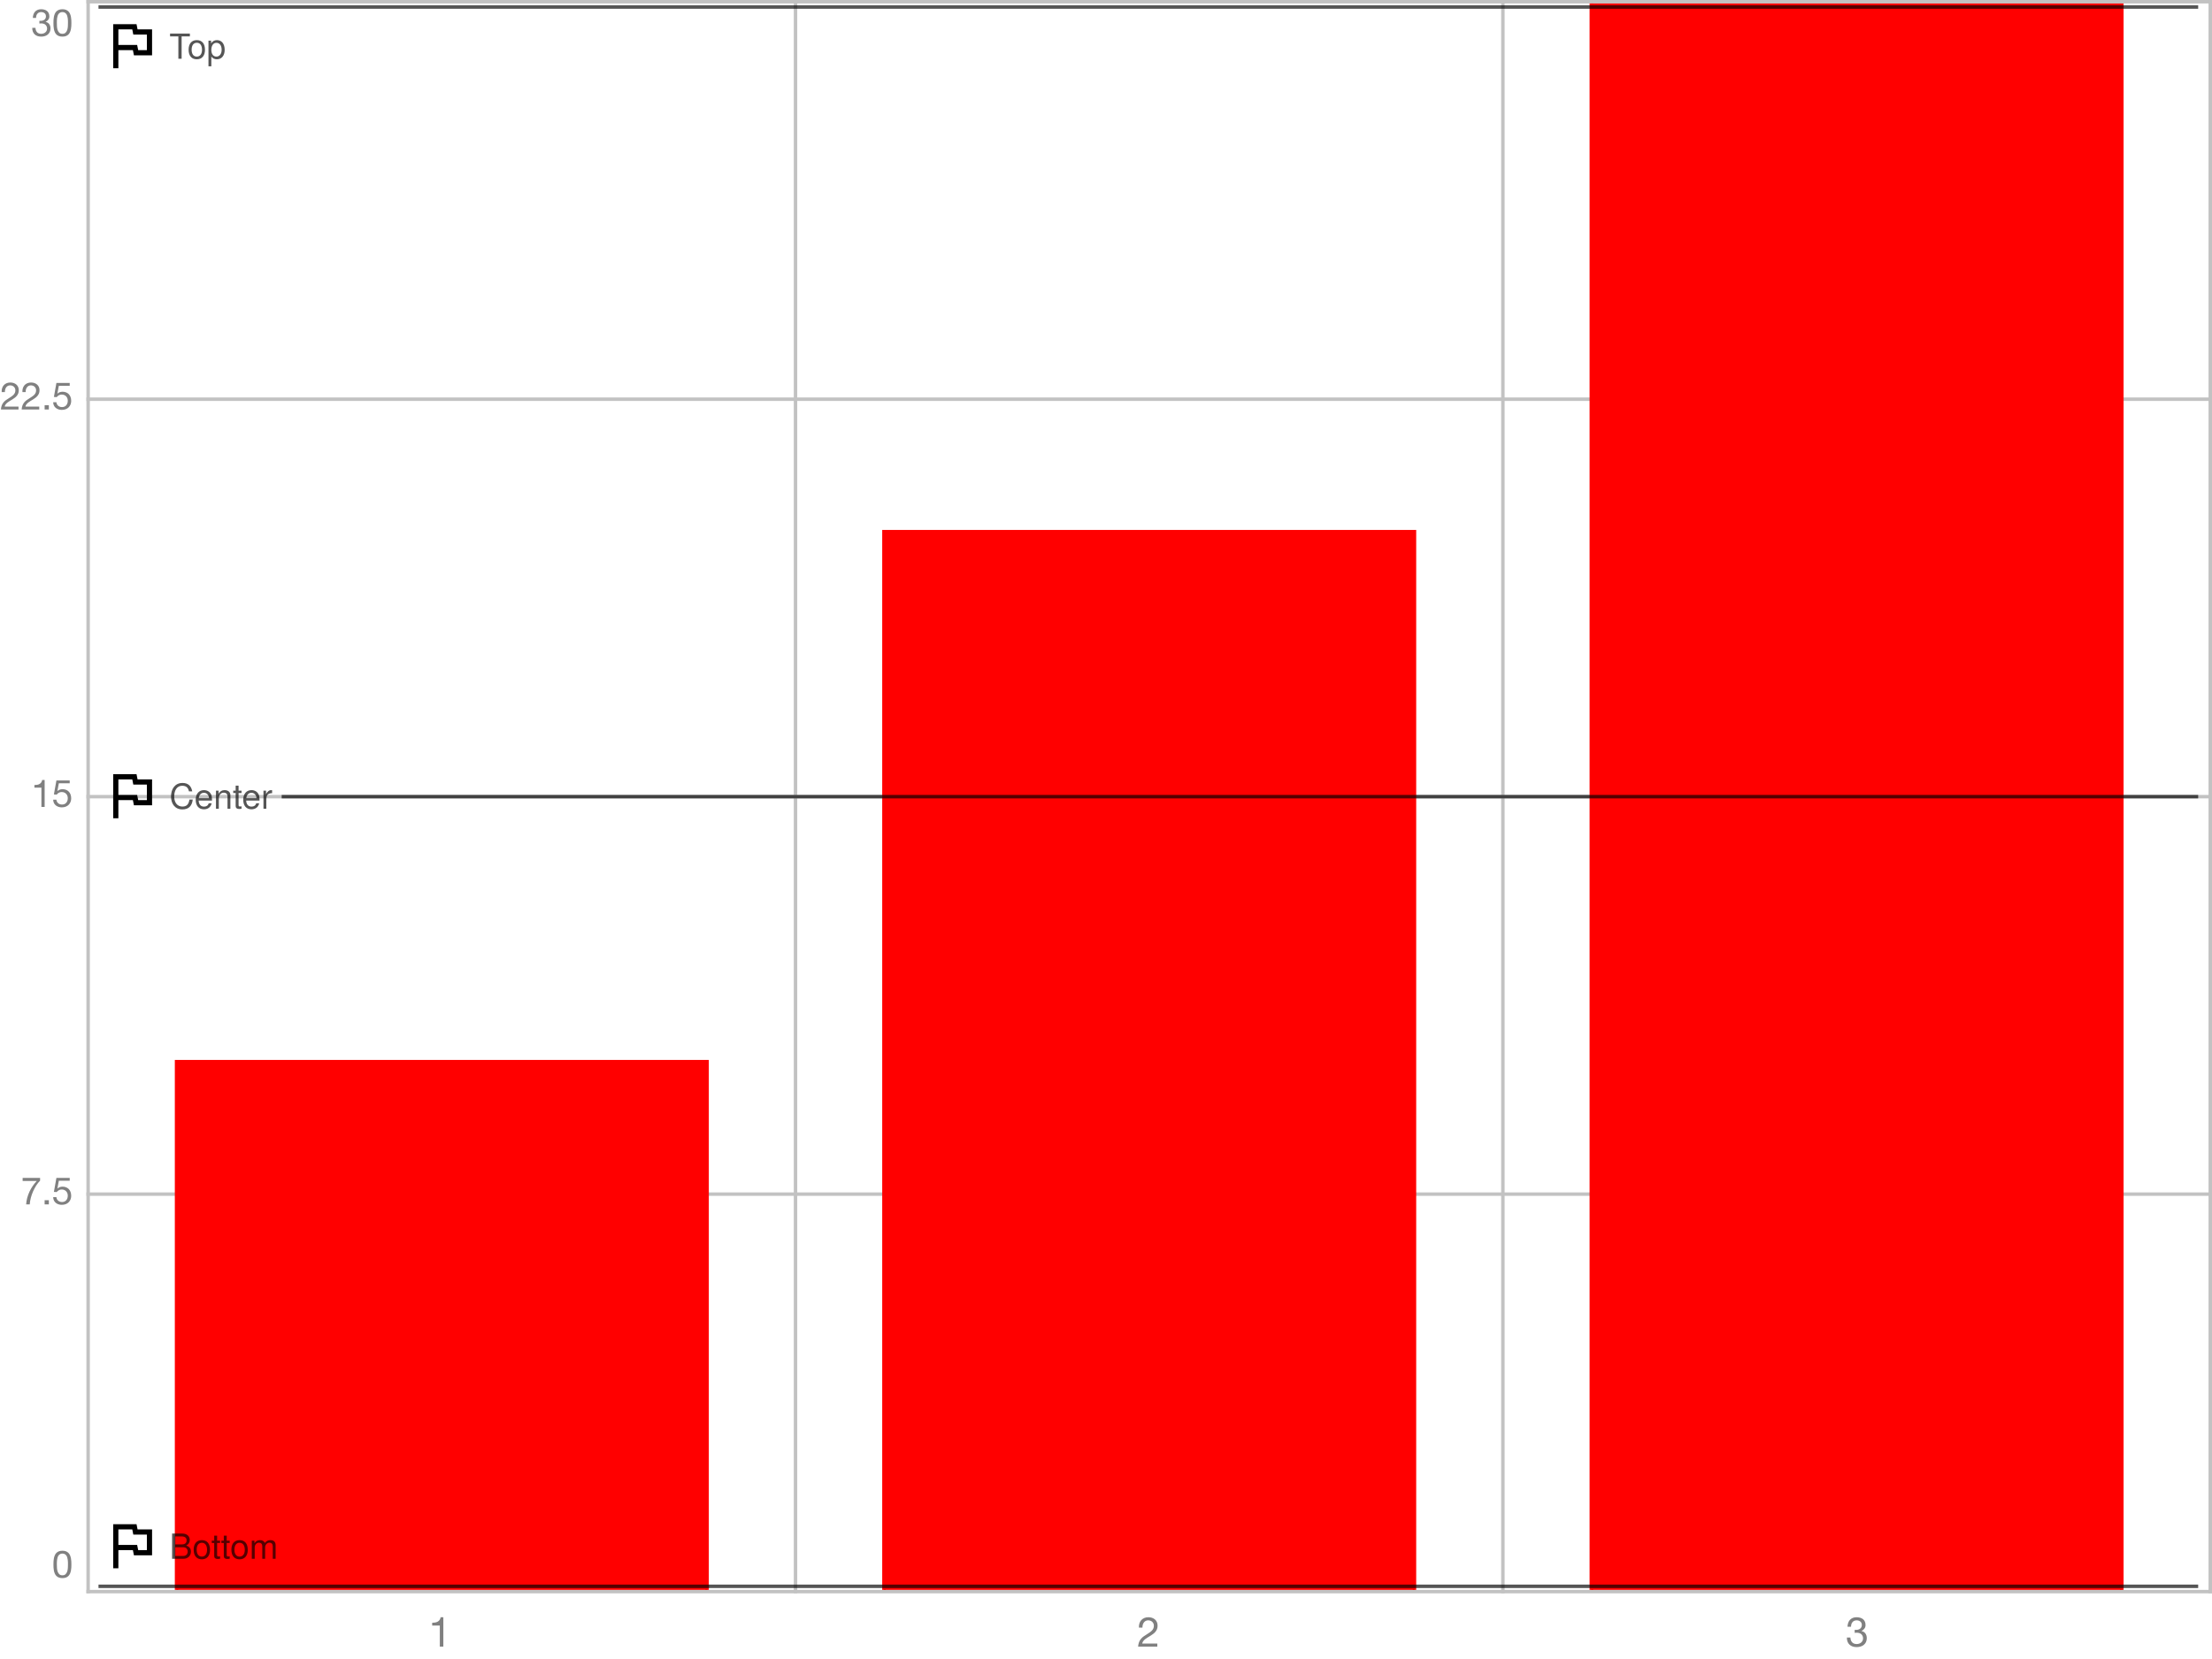
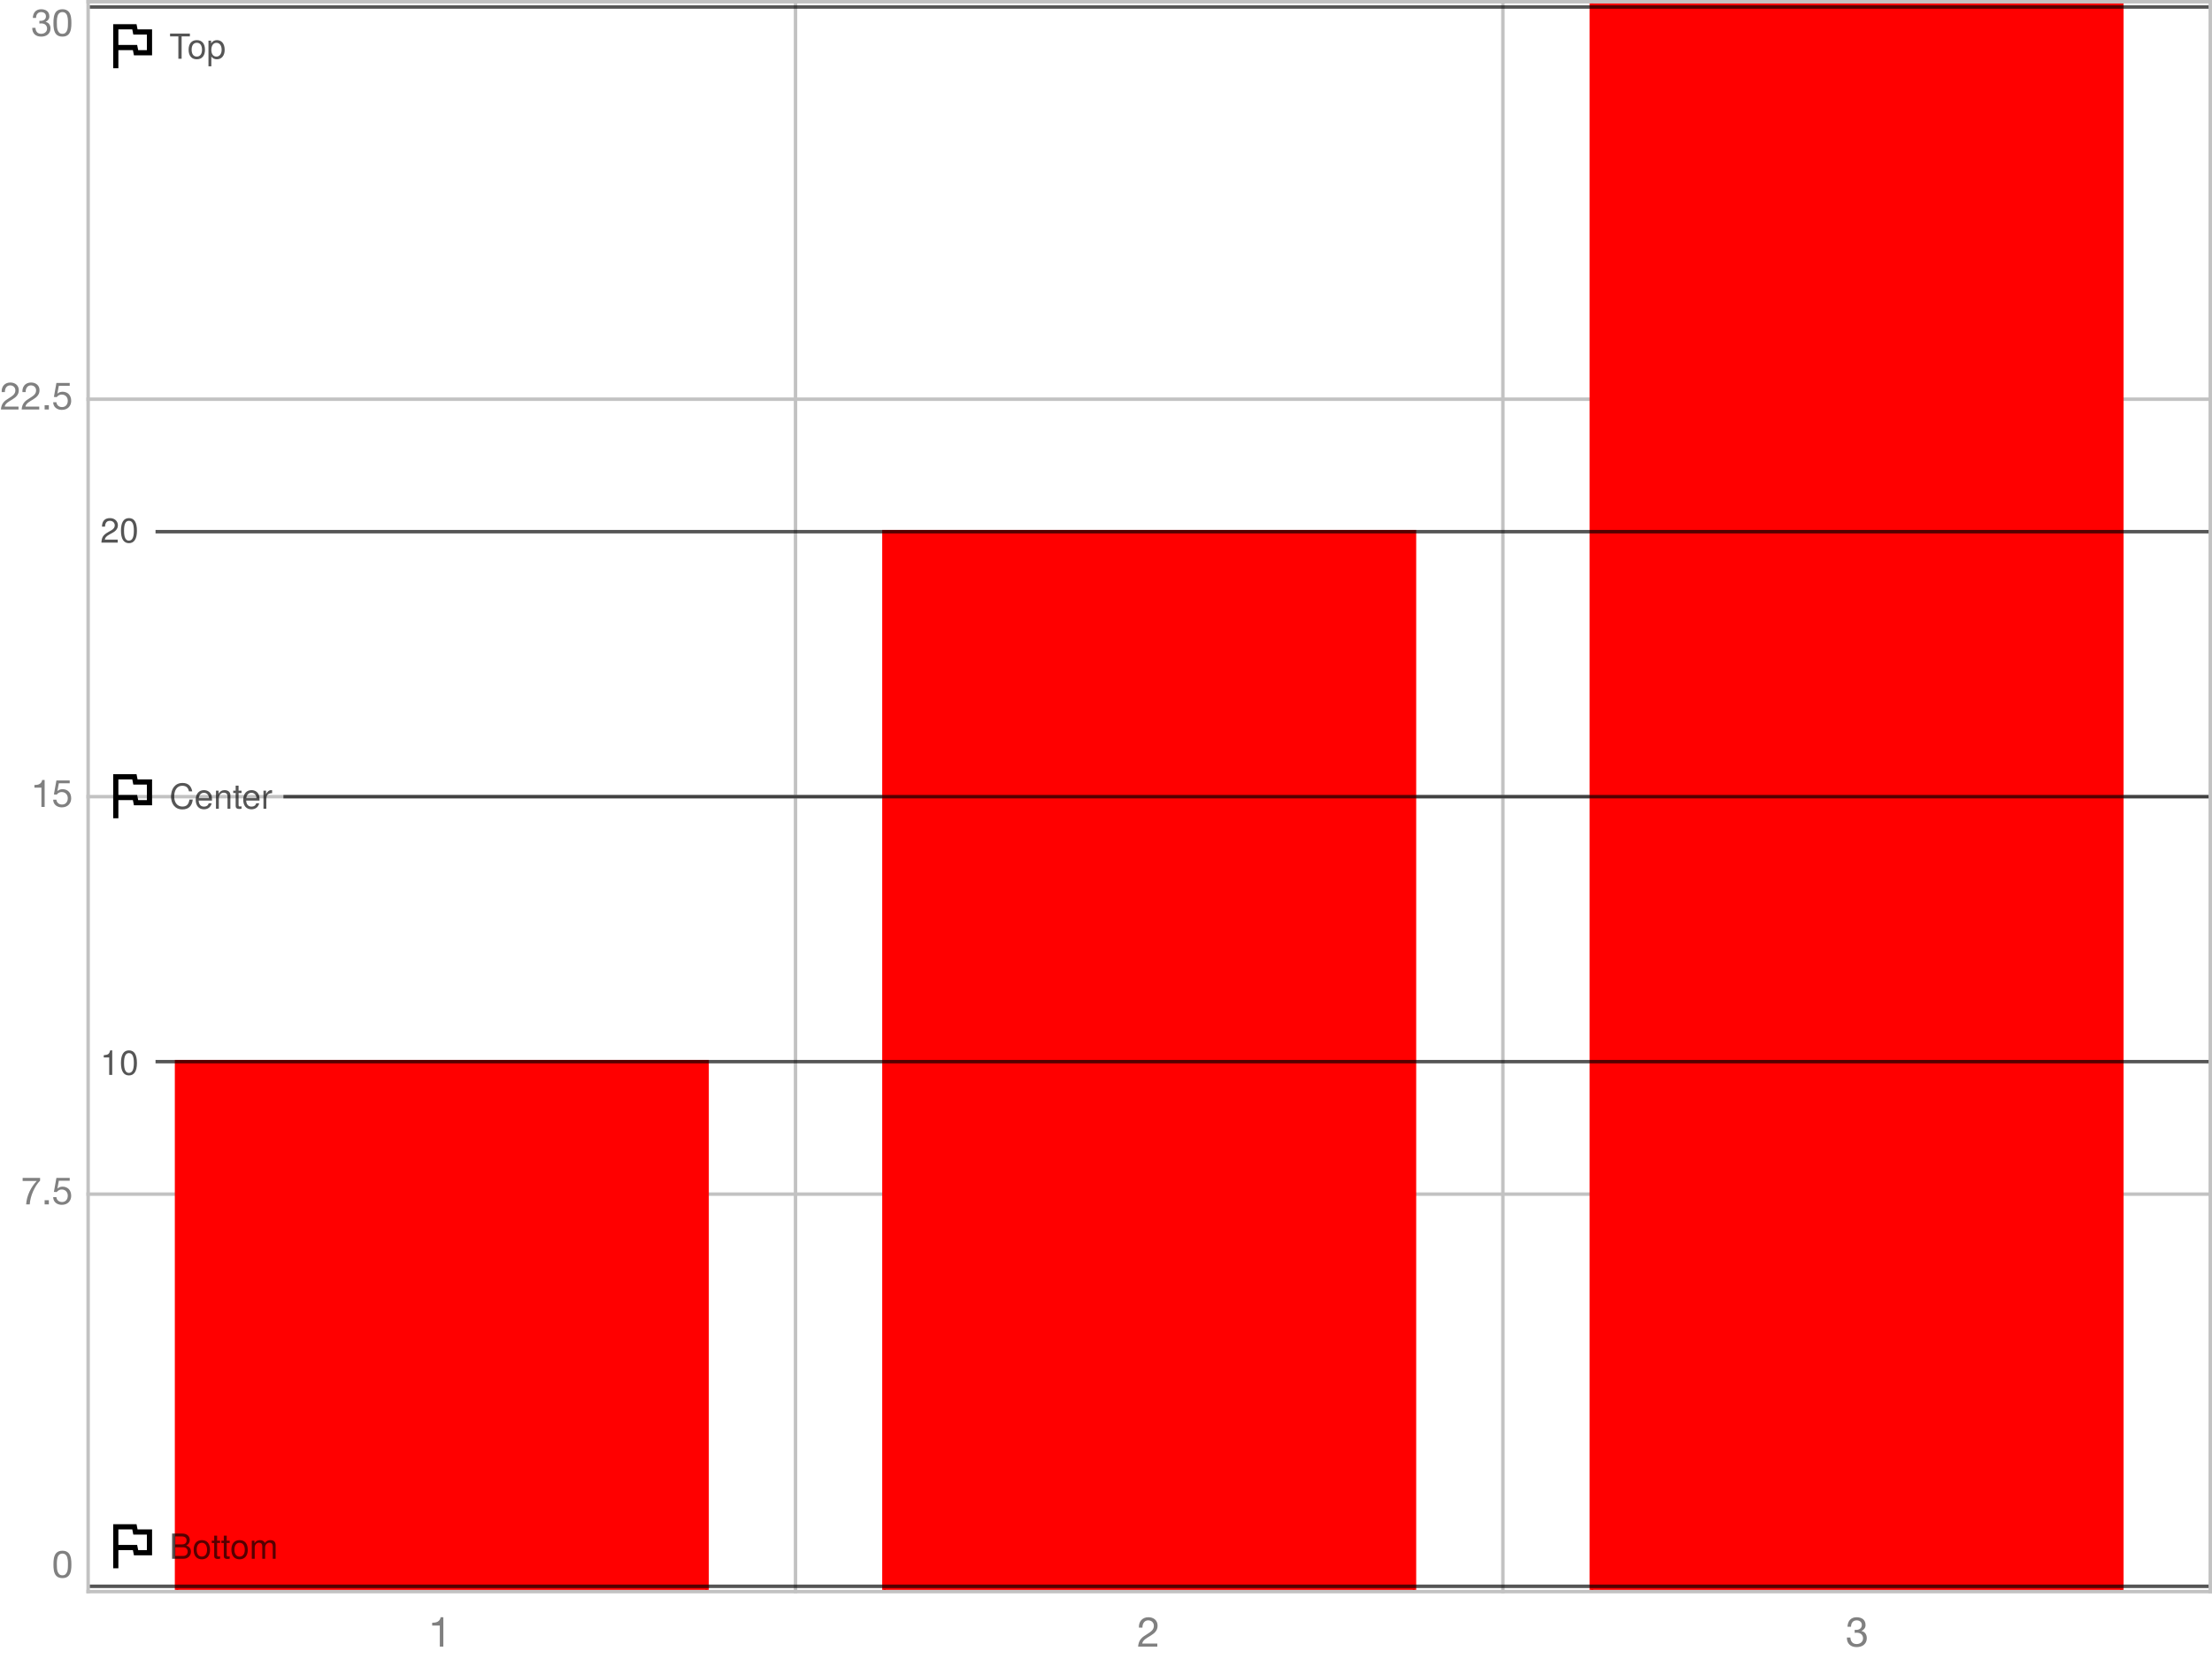
<svg xmlns="http://www.w3.org/2000/svg" color-interpolation="auto" color-rendering="auto" fill="black" fill-opacity="1" font-family="'Dialog'" font-size="12px" font-style="normal" font-weight="normal" height="480" image-rendering="auto" shape-rendering="auto" stroke="black" stroke-dasharray="none" stroke-dashoffset="0" stroke-linecap="square" stroke-linejoin="miter" stroke-miterlimit="10" stroke-opacity="1" stroke-width="1" text-rendering="auto" width="640">
  <defs id="genericDefs" />
  <g>
    <defs id="defs1">
      <clipPath clipPathUnits="userSpaceOnUse" id="clipPath1">
        <path d="M0 0 L7 0 L7 15 L0 15 L0 0 Z" />
      </clipPath>
      <clipPath clipPathUnits="userSpaceOnUse" id="clipPath2">
        <path d="M0 0 L21 0 L21 14 L0 14 L0 0 Z" />
      </clipPath>
      <clipPath clipPathUnits="userSpaceOnUse" id="clipPath3">
        <path d="M26 1 L639 1 L639 460 L26 460 L26 1 Z" />
      </clipPath>
      <clipPath clipPathUnits="userSpaceOnUse" id="clipPath4">
        <path d="M-3 -437 L610 -437 L610 22 L-3 22 L-3 -437 Z" />
      </clipPath>
      <clipPath clipPathUnits="userSpaceOnUse" id="clipPath5">
        <path d="M0 0 L0 24 L24 24 L24 0 Z" />
      </clipPath>
      <clipPath clipPathUnits="userSpaceOnUse" id="clipPath6">
+         <path d="M-3 -300 L610 -300 L610 159 L-3 159 L-3 -300 Z" />
+       </clipPath>
+       <clipPath clipPathUnits="userSpaceOnUse" id="clipPath7">
        <path d="M-3 -220 L610 -220 L610 239 L-3 239 L-3 -220 Z" />
      </clipPath>
-       <clipPath clipPathUnits="userSpaceOnUse" id="clipPath7">
+       <clipPath clipPathUnits="userSpaceOnUse" id="clipPath8">
        <path d="M0 -0 L0 24 L24 24 L24 -0 Z" />
      </clipPath>
-       <clipPath clipPathUnits="userSpaceOnUse" id="clipPath8">
+       <clipPath clipPathUnits="userSpaceOnUse" id="clipPath9">
+         <path d="M-3 -146 L610 -146 L610 313 L-3 313 L-3 -146 Z" />
+       </clipPath>
+       <clipPath clipPathUnits="userSpaceOnUse" id="clipPath10">
        <path d="M-3 -3 L610 -3 L610 456 L-3 456 L-3 -3 Z" />
      </clipPath>
    </defs>
    <g color-interpolation="linearRGB" color-rendering="optimizeQuality" fill="rgb(194,194,194)" image-rendering="optimizeQuality" stroke="rgb(194,194,194)">
      <line fill="none" x1="25.5" x2="639.5" y1="0.5" y2="0.5" />
      <line fill="none" x1="25.5" x2="639.5" y1="115.5" y2="115.5" />
      <line fill="none" x1="25.5" x2="639.5" y1="230.5" y2="230.5" />
      <line fill="none" x1="25.5" x2="639.5" y1="345.5" y2="345.5" />
      <line fill="none" x1="25.5" x2="639.5" y1="460.5" y2="460.5" />
      <line fill="none" x1="25.5" x2="25.5" y1="0.5" y2="460.5" />
      <line fill="none" x1="230.167" x2="230.167" y1="0.5" y2="460.5" />
      <line fill="none" x1="434.833" x2="434.833" y1="0.5" y2="460.5" />
      <line fill="none" x1="639.5" x2="639.5" y1="0.5" y2="460.5" />
    </g>
    <g color-interpolation="linearRGB" color-rendering="optimizeQuality" fill="gray" font-family="'Helvetica Neue'" image-rendering="optimizeQuality" stroke="gray" transform="translate(124,465)">
      <path clip-path="url(#clipPath1)" d="M4.272 11.424 L4.272 2.916 L3.492 2.916 Q3.408 3.396 3.18 3.708 Q2.952 4.02 2.622 4.2 Q2.292 4.38 1.884 4.446 Q1.476 4.512 1.044 4.512 L1.044 5.328 L3.252 5.328 L3.252 11.424 Z" stroke="none" />
    </g>
    <g color-interpolation="linearRGB" color-rendering="optimizeQuality" fill="gray" font-family="'Helvetica Neue'" image-rendering="optimizeQuality" stroke="gray" transform="translate(329,465)">
      <path clip-path="url(#clipPath1)" d="M0.528 5.928 L1.548 5.928 Q1.536 5.544 1.626 5.166 Q1.716 4.788 1.92 4.488 Q2.124 4.188 2.442 4.002 Q2.76 3.816 3.204 3.816 Q3.54 3.816 3.84 3.924 Q4.14 4.032 4.362 4.236 Q4.584 4.44 4.716 4.722 Q4.848 5.004 4.848 5.352 Q4.848 5.796 4.71 6.132 Q4.572 6.468 4.302 6.756 Q4.032 7.044 3.624 7.326 Q3.216 7.608 2.676 7.944 Q2.232 8.208 1.824 8.508 Q1.416 8.808 1.092 9.204 Q0.768 9.6 0.558 10.134 Q0.348 10.668 0.288 11.424 L5.844 11.424 L5.844 10.524 L1.476 10.524 Q1.548 10.128 1.782 9.822 Q2.016 9.516 2.346 9.252 Q2.676 8.988 3.072 8.754 Q3.468 8.52 3.864 8.28 Q4.26 8.028 4.632 7.752 Q5.004 7.476 5.292 7.134 Q5.58 6.792 5.754 6.36 Q5.928 5.928 5.928 5.364 Q5.928 4.764 5.718 4.308 Q5.508 3.852 5.148 3.546 Q4.788 3.24 4.302 3.078 Q3.816 2.916 3.264 2.916 Q2.592 2.916 2.064 3.144 Q1.536 3.372 1.182 3.774 Q0.828 4.176 0.66 4.728 Q0.492 5.28 0.528 5.928 Z" stroke="none" />
    </g>
    <g color-interpolation="linearRGB" color-rendering="optimizeQuality" fill="gray" font-family="'Helvetica Neue'" image-rendering="optimizeQuality" stroke="gray" transform="translate(534,465)">
      <path clip-path="url(#clipPath1)" d="M2.616 6.564 L2.616 7.428 Q2.904 7.392 3.228 7.392 Q3.612 7.392 3.942 7.494 Q4.272 7.596 4.512 7.806 Q4.752 8.016 4.896 8.322 Q5.04 8.628 5.04 9.024 Q5.04 9.408 4.89 9.714 Q4.74 10.02 4.488 10.23 Q4.236 10.44 3.9 10.554 Q3.564 10.668 3.192 10.668 Q2.316 10.668 1.86 10.146 Q1.404 9.624 1.38 8.796 L0.36 8.796 Q0.348 9.456 0.546 9.972 Q0.744 10.488 1.116 10.842 Q1.488 11.196 2.016 11.376 Q2.544 11.556 3.192 11.556 Q3.792 11.556 4.326 11.394 Q4.86 11.232 5.256 10.908 Q5.652 10.584 5.886 10.098 Q6.12 9.612 6.12 8.976 Q6.12 8.208 5.742 7.644 Q5.364 7.08 4.584 6.912 L4.584 6.888 Q5.088 6.66 5.424 6.216 Q5.76 5.772 5.76 5.196 Q5.76 4.608 5.562 4.176 Q5.364 3.744 5.016 3.468 Q4.668 3.192 4.194 3.054 Q3.72 2.916 3.168 2.916 Q2.532 2.916 2.046 3.12 Q1.56 3.324 1.236 3.684 Q0.912 4.044 0.738 4.548 Q0.564 5.052 0.54 5.664 L1.56 5.664 Q1.56 5.292 1.656 4.956 Q1.752 4.62 1.95 4.368 Q2.148 4.116 2.454 3.966 Q2.76 3.816 3.168 3.816 Q3.816 3.816 4.248 4.158 Q4.68 4.5 4.68 5.184 Q4.68 5.52 4.548 5.784 Q4.416 6.048 4.194 6.222 Q3.972 6.396 3.678 6.486 Q3.384 6.576 3.06 6.576 L2.844 6.576 Q2.784 6.576 2.724 6.576 Q2.676 6.576 2.616 6.564 Z" stroke="none" />
    </g>
    <g color-interpolation="linearRGB" color-rendering="optimizeQuality" fill="gray" font-family="'Helvetica Neue'" font-size="11px" image-rendering="optimizeQuality" stroke="gray" transform="translate(0,446)">
      <path clip-path="url(#clipPath2)" d="M16.452 6.633 Q16.452 6.347 16.457 6 Q16.463 5.654 16.512 5.308 Q16.562 4.961 16.655 4.631 Q16.749 4.301 16.93 4.053 Q17.112 3.806 17.387 3.652 Q17.662 3.498 18.058 3.498 Q18.454 3.498 18.729 3.652 Q19.004 3.806 19.186 4.053 Q19.367 4.301 19.46 4.631 Q19.554 4.961 19.604 5.308 Q19.653 5.654 19.659 6 Q19.664 6.347 19.664 6.633 Q19.664 7.073 19.637 7.617 Q19.609 8.162 19.46 8.64 Q19.312 9.119 18.982 9.449 Q18.652 9.779 18.058 9.779 Q17.464 9.779 17.134 9.449 Q16.804 9.119 16.655 8.64 Q16.507 8.162 16.48 7.617 Q16.452 7.073 16.452 6.633 ZM15.462 6.644 Q15.462 7.073 15.484 7.535 Q15.506 7.997 15.594 8.437 Q15.682 8.877 15.847 9.268 Q16.012 9.658 16.298 9.955 Q16.584 10.252 17.018 10.422 Q17.453 10.593 18.058 10.593 Q18.674 10.593 19.103 10.422 Q19.532 10.252 19.818 9.955 Q20.104 9.658 20.269 9.268 Q20.434 8.877 20.522 8.437 Q20.61 7.997 20.632 7.535 Q20.654 7.073 20.654 6.644 Q20.654 6.215 20.632 5.753 Q20.61 5.291 20.522 4.851 Q20.434 4.411 20.269 4.015 Q20.104 3.619 19.818 3.322 Q19.532 3.025 19.098 2.849 Q18.663 2.673 18.058 2.673 Q17.453 2.673 17.018 2.849 Q16.584 3.025 16.298 3.322 Q16.012 3.619 15.847 4.015 Q15.682 4.411 15.594 4.851 Q15.506 5.291 15.484 5.753 Q15.462 6.215 15.462 6.644 Z" stroke="none" />
    </g>
    <g color-interpolation="linearRGB" color-rendering="optimizeQuality" fill="gray" font-family="'Helvetica Neue'" font-size="11px" image-rendering="optimizeQuality" stroke="gray" transform="translate(0,338)">
      <path clip-path="url(#clipPath2)" d="M11.599 3.608 L11.599 2.805 L6.55 2.805 L6.55 3.685 L10.642 3.685 Q10.026 4.334 9.492 5.104 Q8.959 5.874 8.552 6.737 Q8.145 7.601 7.886 8.541 Q7.628 9.482 7.562 10.472 L8.607 10.472 Q8.662 9.559 8.915 8.591 Q9.168 7.623 9.569 6.71 Q9.971 5.797 10.488 4.994 Q11.005 4.191 11.599 3.608 ZM12.913 9.251 L12.913 10.472 L14.134 10.472 L14.134 9.251 ZM20.17 3.63 L20.17 2.805 L16.32 2.805 L15.594 6.853 L16.397 6.897 Q16.672 6.567 17.029 6.364 Q17.387 6.16 17.849 6.16 Q18.245 6.16 18.57 6.292 Q18.894 6.424 19.125 6.66 Q19.356 6.897 19.483 7.221 Q19.609 7.546 19.609 7.931 Q19.609 8.393 19.477 8.739 Q19.345 9.086 19.119 9.317 Q18.894 9.548 18.591 9.664 Q18.289 9.779 17.959 9.779 Q17.607 9.779 17.316 9.675 Q17.024 9.57 16.809 9.377 Q16.595 9.185 16.468 8.927 Q16.342 8.668 16.32 8.371 L15.385 8.371 Q15.396 8.899 15.594 9.317 Q15.792 9.735 16.133 10.015 Q16.474 10.296 16.919 10.444 Q17.365 10.593 17.871 10.593 Q18.553 10.593 19.064 10.379 Q19.576 10.164 19.917 9.801 Q20.258 9.438 20.428 8.97 Q20.599 8.503 20.599 8.008 Q20.599 7.337 20.401 6.837 Q20.203 6.336 19.862 6 Q19.521 5.665 19.059 5.5 Q18.597 5.335 18.08 5.335 Q17.684 5.335 17.282 5.473 Q16.881 5.61 16.628 5.896 L16.606 5.874 L17.024 3.63 Z" stroke="none" />
    </g>
    <g color-interpolation="linearRGB" color-rendering="optimizeQuality" fill="gray" font-family="'Helvetica Neue'" font-size="11px" image-rendering="optimizeQuality" stroke="gray" transform="translate(0,223)">
      <path clip-path="url(#clipPath2)" d="M12.916 10.472 L12.916 2.673 L12.201 2.673 Q12.124 3.113 11.915 3.399 Q11.706 3.685 11.403 3.85 Q11.101 4.015 10.727 4.075 Q10.353 4.136 9.957 4.136 L9.957 4.884 L11.981 4.884 L11.981 10.472 ZM20.17 3.63 L20.17 2.805 L16.32 2.805 L15.594 6.853 L16.397 6.897 Q16.672 6.567 17.029 6.364 Q17.387 6.16 17.849 6.16 Q18.245 6.16 18.57 6.292 Q18.894 6.424 19.125 6.66 Q19.356 6.897 19.483 7.221 Q19.609 7.546 19.609 7.931 Q19.609 8.393 19.477 8.739 Q19.345 9.086 19.119 9.317 Q18.894 9.548 18.591 9.664 Q18.289 9.779 17.959 9.779 Q17.607 9.779 17.316 9.675 Q17.024 9.57 16.809 9.377 Q16.595 9.185 16.468 8.927 Q16.342 8.668 16.32 8.371 L15.385 8.371 Q15.396 8.899 15.594 9.317 Q15.792 9.735 16.133 10.015 Q16.474 10.296 16.919 10.444 Q17.365 10.593 17.871 10.593 Q18.553 10.593 19.064 10.379 Q19.576 10.164 19.917 9.801 Q20.258 9.438 20.428 8.97 Q20.599 8.503 20.599 8.008 Q20.599 7.337 20.401 6.837 Q20.203 6.336 19.862 6 Q19.521 5.665 19.059 5.5 Q18.597 5.335 18.08 5.335 Q17.684 5.335 17.282 5.473 Q16.881 5.61 16.628 5.896 L16.606 5.874 L17.024 3.63 Z" stroke="none" />
    </g>
    <g color-interpolation="linearRGB" color-rendering="optimizeQuality" fill="gray" font-family="'Helvetica Neue'" font-size="11px" image-rendering="optimizeQuality" stroke="gray" transform="translate(0,108)">
      <path clip-path="url(#clipPath2)" d="M0.484 5.434 L1.419 5.434 Q1.408 5.082 1.49 4.736 Q1.573 4.389 1.76 4.114 Q1.947 3.839 2.239 3.668 Q2.53 3.498 2.937 3.498 Q3.245 3.498 3.52 3.597 Q3.795 3.696 3.998 3.883 Q4.202 4.07 4.323 4.329 Q4.444 4.587 4.444 4.906 Q4.444 5.313 4.317 5.621 Q4.191 5.929 3.943 6.193 Q3.696 6.457 3.322 6.715 Q2.948 6.974 2.453 7.282 Q2.046 7.524 1.672 7.799 Q1.298 8.074 1.001 8.437 Q0.704 8.8 0.511 9.29 Q0.319 9.779 0.264 10.472 L5.357 10.472 L5.357 9.647 L1.353 9.647 Q1.419 9.284 1.633 9.004 Q1.848 8.723 2.151 8.481 Q2.453 8.239 2.816 8.024 Q3.179 7.81 3.542 7.59 Q3.905 7.359 4.246 7.106 Q4.587 6.853 4.851 6.54 Q5.115 6.226 5.274 5.83 Q5.434 5.434 5.434 4.917 Q5.434 4.367 5.242 3.949 Q5.049 3.531 4.719 3.251 Q4.389 2.97 3.943 2.821 Q3.498 2.673 2.992 2.673 Q2.376 2.673 1.892 2.882 Q1.408 3.091 1.083 3.459 Q0.759 3.828 0.605 4.334 Q0.451 4.84 0.484 5.434 ZM6.484 5.434 L7.419 5.434 Q7.408 5.082 7.49 4.736 Q7.573 4.389 7.76 4.114 Q7.947 3.839 8.239 3.668 Q8.53 3.498 8.937 3.498 Q9.245 3.498 9.52 3.597 Q9.795 3.696 9.998 3.883 Q10.202 4.07 10.323 4.329 Q10.444 4.587 10.444 4.906 Q10.444 5.313 10.318 5.621 Q10.191 5.929 9.944 6.193 Q9.696 6.457 9.322 6.715 Q8.948 6.974 8.453 7.282 Q8.046 7.524 7.672 7.799 Q7.298 8.074 7.001 8.437 Q6.704 8.8 6.511 9.29 Q6.319 9.779 6.264 10.472 L11.357 10.472 L11.357 9.647 L7.353 9.647 Q7.419 9.284 7.633 9.004 Q7.848 8.723 8.15 8.481 Q8.453 8.239 8.816 8.024 Q9.179 7.81 9.542 7.59 Q9.905 7.359 10.246 7.106 Q10.587 6.853 10.851 6.54 Q11.115 6.226 11.274 5.83 Q11.434 5.434 11.434 4.917 Q11.434 4.367 11.242 3.949 Q11.049 3.531 10.719 3.251 Q10.389 2.97 9.944 2.821 Q9.498 2.673 8.992 2.673 Q8.376 2.673 7.892 2.882 Q7.408 3.091 7.083 3.459 Q6.759 3.828 6.605 4.334 Q6.451 4.84 6.484 5.434 ZM12.913 9.251 L12.913 10.472 L14.134 10.472 L14.134 9.251 ZM20.17 3.63 L20.17 2.805 L16.32 2.805 L15.594 6.853 L16.397 6.897 Q16.672 6.567 17.029 6.364 Q17.387 6.16 17.849 6.16 Q18.245 6.16 18.57 6.292 Q18.894 6.424 19.125 6.66 Q19.356 6.897 19.483 7.221 Q19.609 7.546 19.609 7.931 Q19.609 8.393 19.477 8.739 Q19.345 9.086 19.119 9.317 Q18.894 9.548 18.591 9.664 Q18.289 9.779 17.959 9.779 Q17.607 9.779 17.316 9.675 Q17.024 9.57 16.809 9.377 Q16.595 9.185 16.468 8.927 Q16.342 8.668 16.32 8.371 L15.385 8.371 Q15.396 8.899 15.594 9.317 Q15.792 9.735 16.133 10.015 Q16.474 10.296 16.919 10.444 Q17.365 10.593 17.871 10.593 Q18.553 10.593 19.064 10.379 Q19.576 10.164 19.917 9.801 Q20.258 9.438 20.428 8.97 Q20.599 8.503 20.599 8.008 Q20.599 7.337 20.401 6.837 Q20.203 6.336 19.862 6 Q19.521 5.665 19.059 5.5 Q18.597 5.335 18.08 5.335 Q17.684 5.335 17.282 5.473 Q16.881 5.61 16.628 5.896 L16.606 5.874 L17.024 3.63 Z" stroke="none" />
    </g>
    <g color-interpolation="linearRGB" color-rendering="optimizeQuality" fill="gray" font-family="'Helvetica Neue'" font-size="11px" image-rendering="optimizeQuality" stroke="gray">
      <path clip-path="url(#clipPath2)" d="M11.398 6.017 L11.398 6.809 Q11.662 6.776 11.959 6.776 Q12.311 6.776 12.614 6.87 Q12.916 6.963 13.136 7.155 Q13.356 7.348 13.488 7.628 Q13.62 7.909 13.62 8.272 Q13.62 8.624 13.482 8.905 Q13.345 9.185 13.114 9.377 Q12.883 9.57 12.575 9.675 Q12.267 9.779 11.926 9.779 Q11.123 9.779 10.705 9.3 Q10.287 8.822 10.265 8.063 L9.33 8.063 Q9.319 8.668 9.501 9.141 Q9.682 9.614 10.023 9.938 Q10.364 10.263 10.848 10.428 Q11.332 10.593 11.926 10.593 Q12.476 10.593 12.966 10.444 Q13.455 10.296 13.818 9.999 Q14.181 9.702 14.396 9.257 Q14.61 8.811 14.61 8.228 Q14.61 7.524 14.264 7.007 Q13.917 6.49 13.202 6.336 L13.202 6.314 Q13.664 6.105 13.972 5.698 Q14.28 5.291 14.28 4.763 Q14.28 4.224 14.098 3.828 Q13.917 3.432 13.598 3.179 Q13.279 2.926 12.845 2.8 Q12.41 2.673 11.904 2.673 Q11.321 2.673 10.876 2.86 Q10.43 3.047 10.133 3.377 Q9.836 3.707 9.677 4.169 Q9.517 4.631 9.495 5.192 L10.43 5.192 Q10.43 4.851 10.518 4.543 Q10.606 4.235 10.787 4.004 Q10.969 3.773 11.249 3.635 Q11.53 3.498 11.904 3.498 Q12.498 3.498 12.894 3.812 Q13.29 4.125 13.29 4.752 Q13.29 5.06 13.169 5.302 Q13.048 5.544 12.845 5.704 Q12.641 5.863 12.371 5.946 Q12.102 6.028 11.805 6.028 L11.607 6.028 Q11.552 6.028 11.497 6.028 Q11.453 6.028 11.398 6.017 ZM16.452 6.633 Q16.452 6.347 16.457 6 Q16.463 5.654 16.512 5.308 Q16.562 4.961 16.655 4.631 Q16.749 4.301 16.93 4.053 Q17.112 3.806 17.387 3.652 Q17.662 3.498 18.058 3.498 Q18.454 3.498 18.729 3.652 Q19.004 3.806 19.186 4.053 Q19.367 4.301 19.46 4.631 Q19.554 4.961 19.604 5.308 Q19.653 5.654 19.659 6 Q19.664 6.347 19.664 6.633 Q19.664 7.073 19.637 7.617 Q19.609 8.162 19.46 8.64 Q19.312 9.119 18.982 9.449 Q18.652 9.779 18.058 9.779 Q17.464 9.779 17.134 9.449 Q16.804 9.119 16.655 8.64 Q16.507 8.162 16.48 7.617 Q16.452 7.073 16.452 6.633 ZM15.462 6.644 Q15.462 7.073 15.484 7.535 Q15.506 7.997 15.594 8.437 Q15.682 8.877 15.847 9.268 Q16.012 9.658 16.298 9.955 Q16.584 10.252 17.018 10.422 Q17.453 10.593 18.058 10.593 Q18.674 10.593 19.103 10.422 Q19.532 10.252 19.818 9.955 Q20.104 9.658 20.269 9.268 Q20.434 8.877 20.522 8.437 Q20.61 7.997 20.632 7.535 Q20.654 7.073 20.654 6.644 Q20.654 6.215 20.632 5.753 Q20.61 5.291 20.522 4.851 Q20.434 4.411 20.269 4.015 Q20.104 3.619 19.818 3.322 Q19.532 3.025 19.098 2.849 Q18.663 2.673 18.058 2.673 Q17.453 2.673 17.018 2.849 Q16.584 3.025 16.298 3.322 Q16.012 3.619 15.847 4.015 Q15.682 4.411 15.594 4.851 Q15.506 5.291 15.484 5.753 Q15.462 6.215 15.462 6.644 Z" stroke="none" />
    </g>
    <g color-interpolation="linearRGB" color-rendering="optimizeQuality" fill="red" image-rendering="optimizeQuality" stroke="red">
      <rect clip-path="url(#clipPath3)" height="153.333" stroke="none" width="153.5" x="51.083" y="307.167" />
      <rect clip-path="url(#clipPath3)" fill="none" height="153.333" width="153.5" x="51.083" y="307.167" />
      <rect clip-path="url(#clipPath3)" height="306.667" stroke="none" width="153.5" x="255.75" y="153.833" />
      <rect clip-path="url(#clipPath3)" fill="none" height="306.667" width="153.5" x="255.75" y="153.833" />
      <rect clip-path="url(#clipPath3)" height="460" stroke="none" width="153.5" x="460.417" y="0.5" />
      <rect clip-path="url(#clipPath3)" fill="none" height="460" width="153.5" x="460.417" y="0.5" />
      <line clip-path="url(#clipPath3)" fill="none" stroke="rgb(194,194,194)" x1="25.5" x2="639.5" y1="460.5" y2="460.5" />
    </g>
    <g color-interpolation="linearRGB" color-rendering="optimizeQuality" font-family="'Helvetica Neue'" font-size="10px" image-rendering="optimizeQuality" transform="translate(29,438) scale(0.75,0.75)">
      <path clip-path="url(#clipPath5)" d="M12.36 6 L12.76 8 L18 8 L18 14 L14.64 14 L14.24 12 L7 12 L7 6 L12.36 6 M14 4 L5 4 L5 21 L7 21 L7 14 L12.6 14 L13 16 L20 16 L20 6 L14.4 6 L14 4 Z" stroke="none" />
    </g>
    <g color-interpolation="linearRGB" color-rendering="optimizeQuality" fill="rgb(0,0,0)" fill-opacity="0.667" font-family="'Helvetica Neue'" font-size="10px" image-rendering="optimizeQuality" stroke="rgb(0,0,0)" stroke-opacity="0.667" text-rendering="optimizeLegibility" transform="translate(29,438)">
      <text clip-path="url(#clipPath4)" stroke="none" x="20" xml:space="preserve" y="13">Bottom</text>
    </g>
+     <g color-interpolation="linearRGB" color-rendering="optimizeQuality" fill="rgb(0,0,0)" fill-opacity="0.667" font-family="'Helvetica Neue'" font-size="10px" image-rendering="optimizeQuality" stroke="rgb(0,0,0)" stroke-opacity="0.667" text-rendering="optimizeLegibility" transform="translate(29,301)">
+       <text clip-path="url(#clipPath6)" stroke="none" x="0" xml:space="preserve" y="10">10</text>
+     </g>
    <g color-interpolation="linearRGB" color-rendering="optimizeQuality" font-family="'Helvetica Neue'" font-size="10px" image-rendering="optimizeQuality" transform="translate(29,221) scale(0.75,0.75)">
-       <path clip-path="url(#clipPath7)" d="M12.36 6 L12.76 8 L18 8 L18 14 L14.64 14 L14.24 12 L7 12 L7 6 L12.36 6 M14 4 L5 4 L5 21 L7 21 L7 14 L12.6 14 L13 16 L20 16 L20 6 L14.4 6 L14 4 Z" stroke="none" />
+       <path clip-path="url(#clipPath8)" d="M12.36 6 L12.76 8 L18 8 L18 14 L14.64 14 L14.24 12 L7 12 L7 6 L12.36 6 M14 4 L5 4 L5 21 L7 21 L7 14 L12.6 14 L13 16 L20 16 L20 6 L14.4 6 L14 4 Z" stroke="none" />
    </g>
    <g color-interpolation="linearRGB" color-rendering="optimizeQuality" fill="rgb(0,0,0)" fill-opacity="0.667" font-family="'Helvetica Neue'" font-size="10px" image-rendering="optimizeQuality" stroke="rgb(0,0,0)" stroke-opacity="0.667" text-rendering="optimizeLegibility" transform="translate(29,221)">
-       <text clip-path="url(#clipPath6)" stroke="none" x="20" xml:space="preserve" y="13">Center</text>
+       <text clip-path="url(#clipPath7)" stroke="none" x="20" xml:space="preserve" y="13">Center</text>
+     </g>
+     <g color-interpolation="linearRGB" color-rendering="optimizeQuality" fill="rgb(0,0,0)" fill-opacity="0.667" font-family="'Helvetica Neue'" font-size="10px" image-rendering="optimizeQuality" stroke="rgb(0,0,0)" stroke-opacity="0.667" text-rendering="optimizeLegibility" transform="translate(29,147)">
+       <text clip-path="url(#clipPath9)" stroke="none" x="0" xml:space="preserve" y="10">20</text>
    </g>
    <g color-interpolation="linearRGB" color-rendering="optimizeQuality" font-family="'Helvetica Neue'" font-size="10px" image-rendering="optimizeQuality" transform="translate(29,4) scale(0.75,0.75)">
      <path clip-path="url(#clipPath5)" d="M12.36 6 L12.76 8 L18 8 L18 14 L14.64 14 L14.24 12 L7 12 L7 6 L12.36 6 M14 4 L5 4 L5 21 L7 21 L7 14 L12.6 14 L13 16 L20 16 L20 6 L14.4 6 L14 4 Z" stroke="none" />
    </g>
    <g color-interpolation="linearRGB" color-rendering="optimizeQuality" fill="rgb(0,0,0)" fill-opacity="0.667" font-family="'Helvetica Neue'" font-size="10px" image-rendering="optimizeQuality" stroke="rgb(0,0,0)" stroke-opacity="0.667" text-rendering="optimizeLegibility" transform="translate(29,4)">
-       <text clip-path="url(#clipPath8)" stroke="none" x="20" xml:space="preserve" y="13">Top</text>
+       <text clip-path="url(#clipPath10)" stroke="none" x="20" xml:space="preserve" y="13">Top</text>
    </g>
    <g color-interpolation="linearRGB" color-rendering="optimizeQuality" fill="rgb(0,0,0)" fill-opacity="0.667" image-rendering="optimizeQuality" stroke="rgb(0,0,0)" stroke-opacity="0.667">
-       <line clip-path="url(#clipPath3)" fill="none" x1="29" x2="635.5" y1="458.967" y2="458.967" />
-       <line clip-path="url(#clipPath3)" fill="none" x1="82" x2="635.5" y1="230.5" y2="230.5" />
-       <line clip-path="url(#clipPath3)" fill="none" x1="29" x2="635.5" y1="2.033" y2="2.033" />
+       <line clip-path="url(#clipPath3)" fill="none" x1="25.5" x2="639.5" y1="458.967" y2="458.967" />
+       <line clip-path="url(#clipPath3)" fill="none" x1="45.5" x2="639.5" y1="307.167" y2="307.167" />
+       <line clip-path="url(#clipPath3)" fill="none" x1="82.5" x2="639.5" y1="230.5" y2="230.5" />
+       <line clip-path="url(#clipPath3)" fill="none" x1="45.5" x2="639.5" y1="153.833" y2="153.833" />
+       <line clip-path="url(#clipPath3)" fill="none" x1="25.5" x2="639.5" y1="2.033" y2="2.033" />
    </g>
  </g>
</svg>
